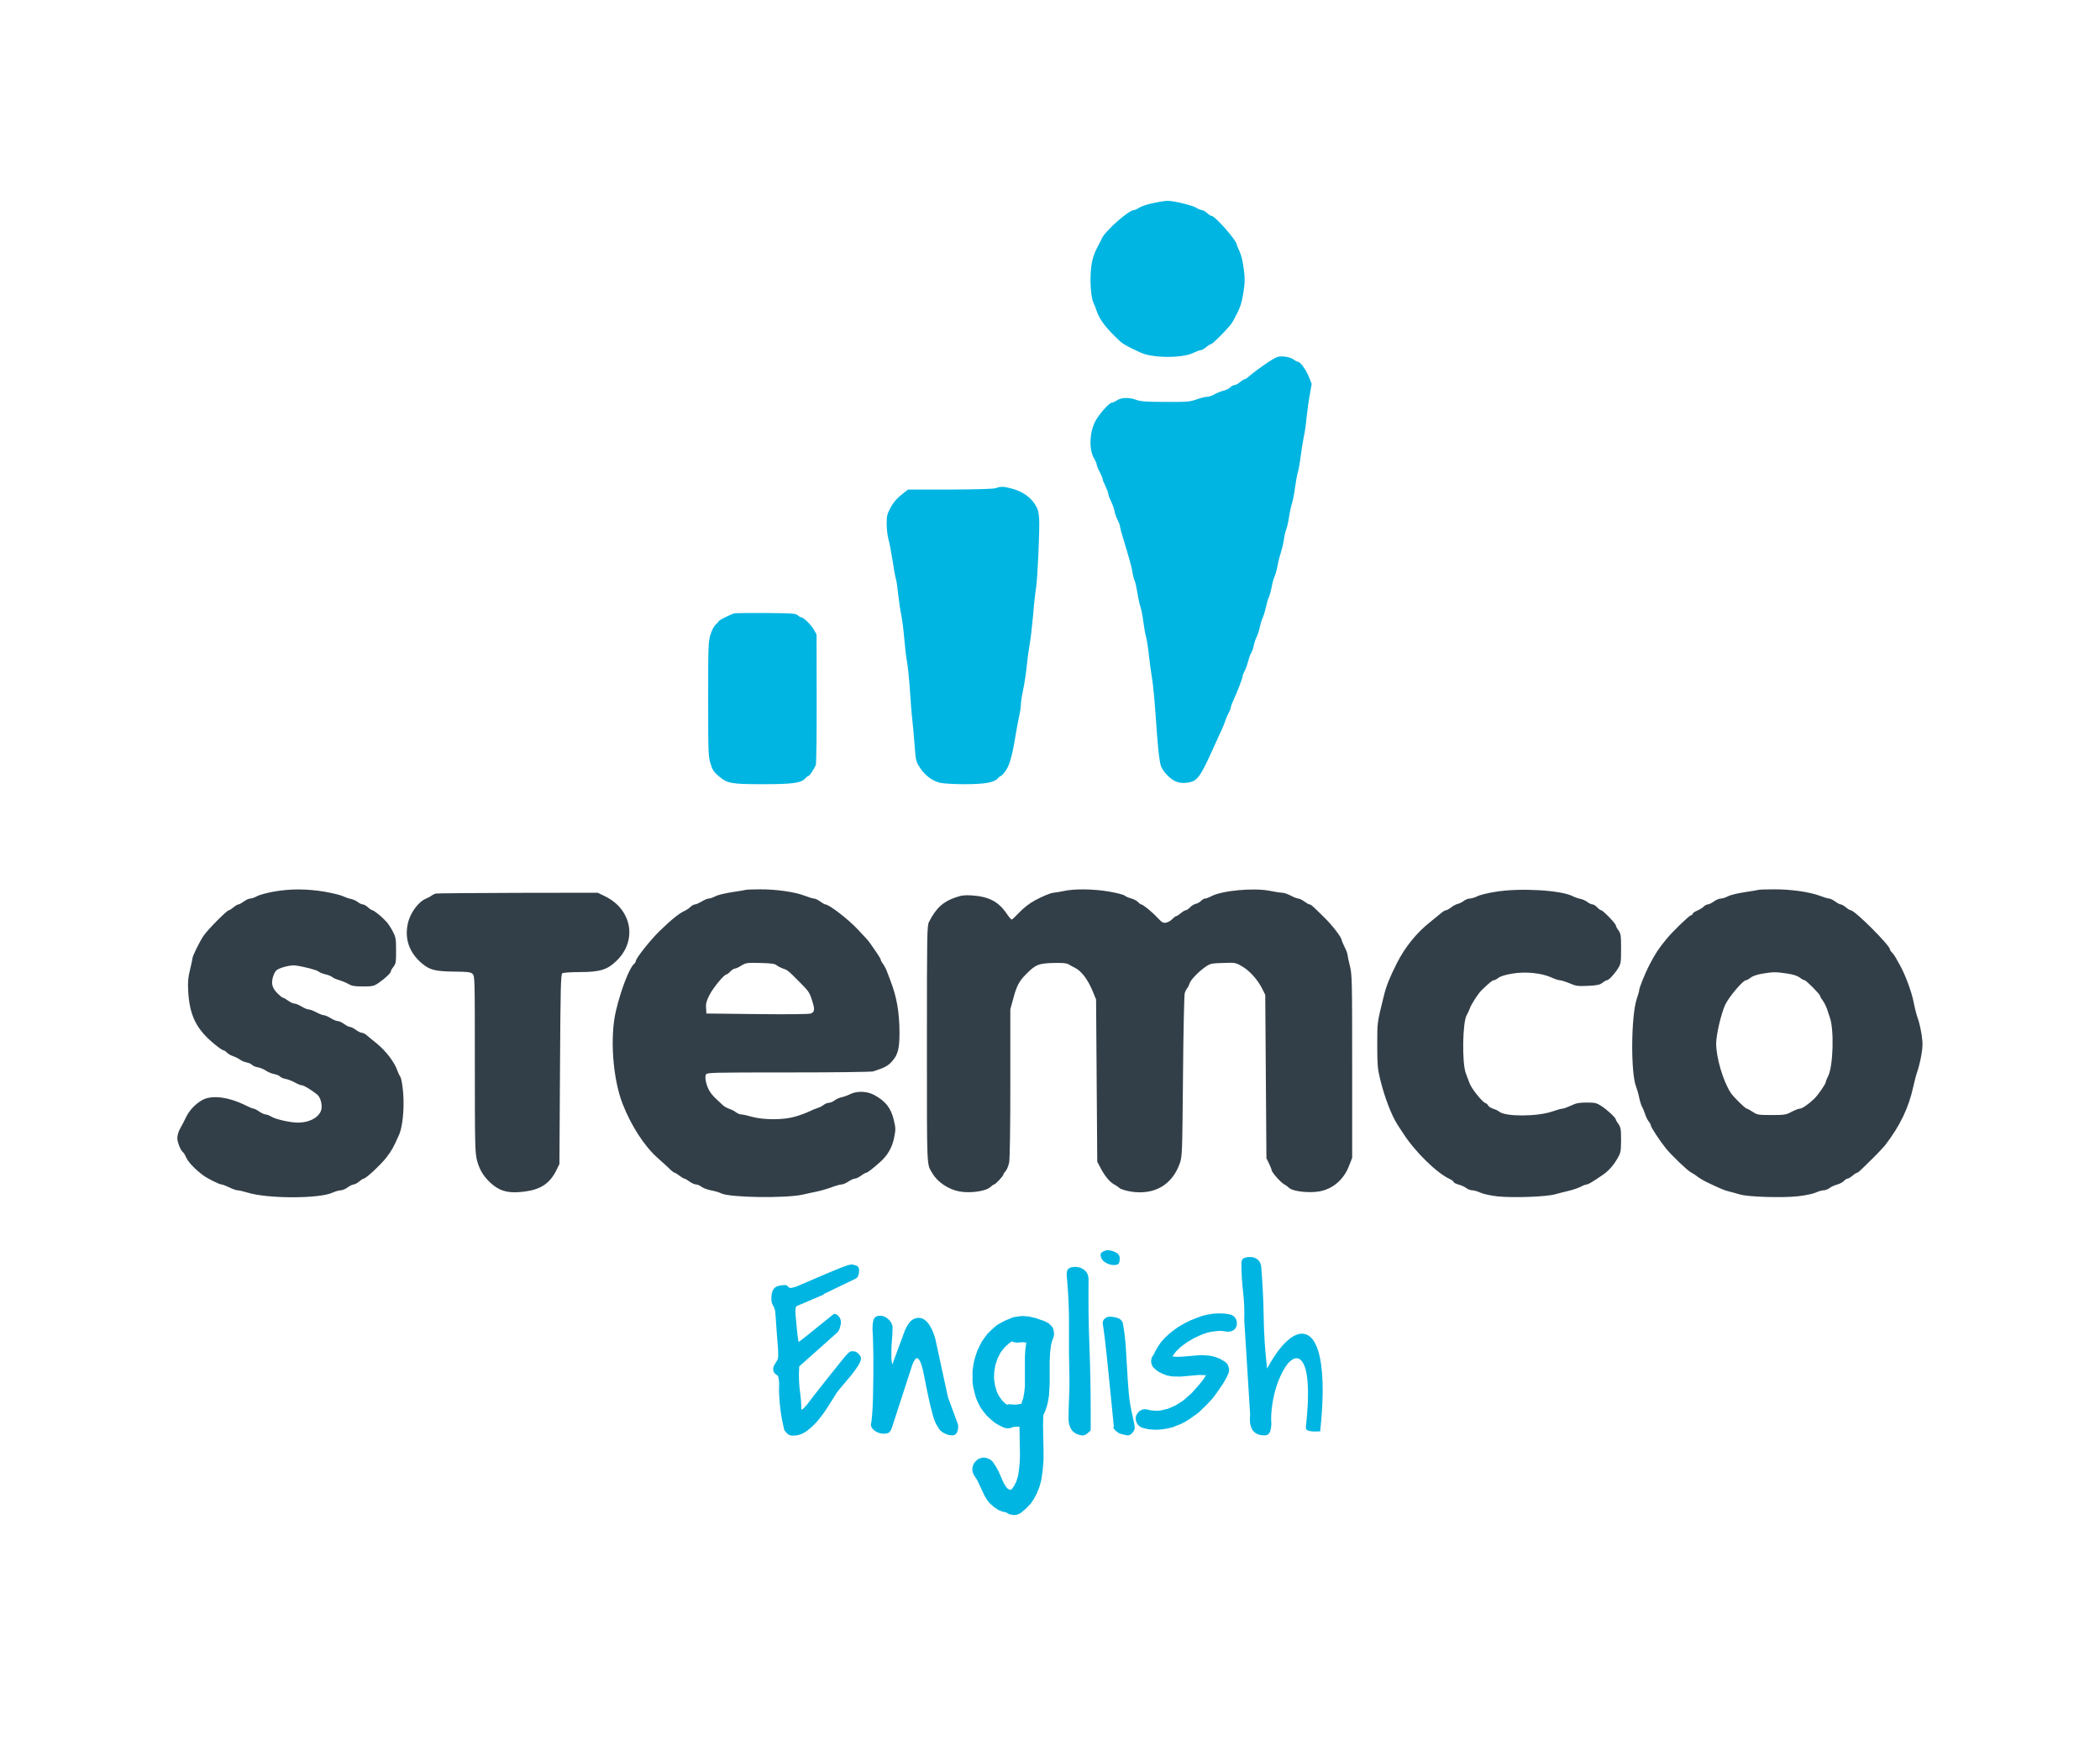
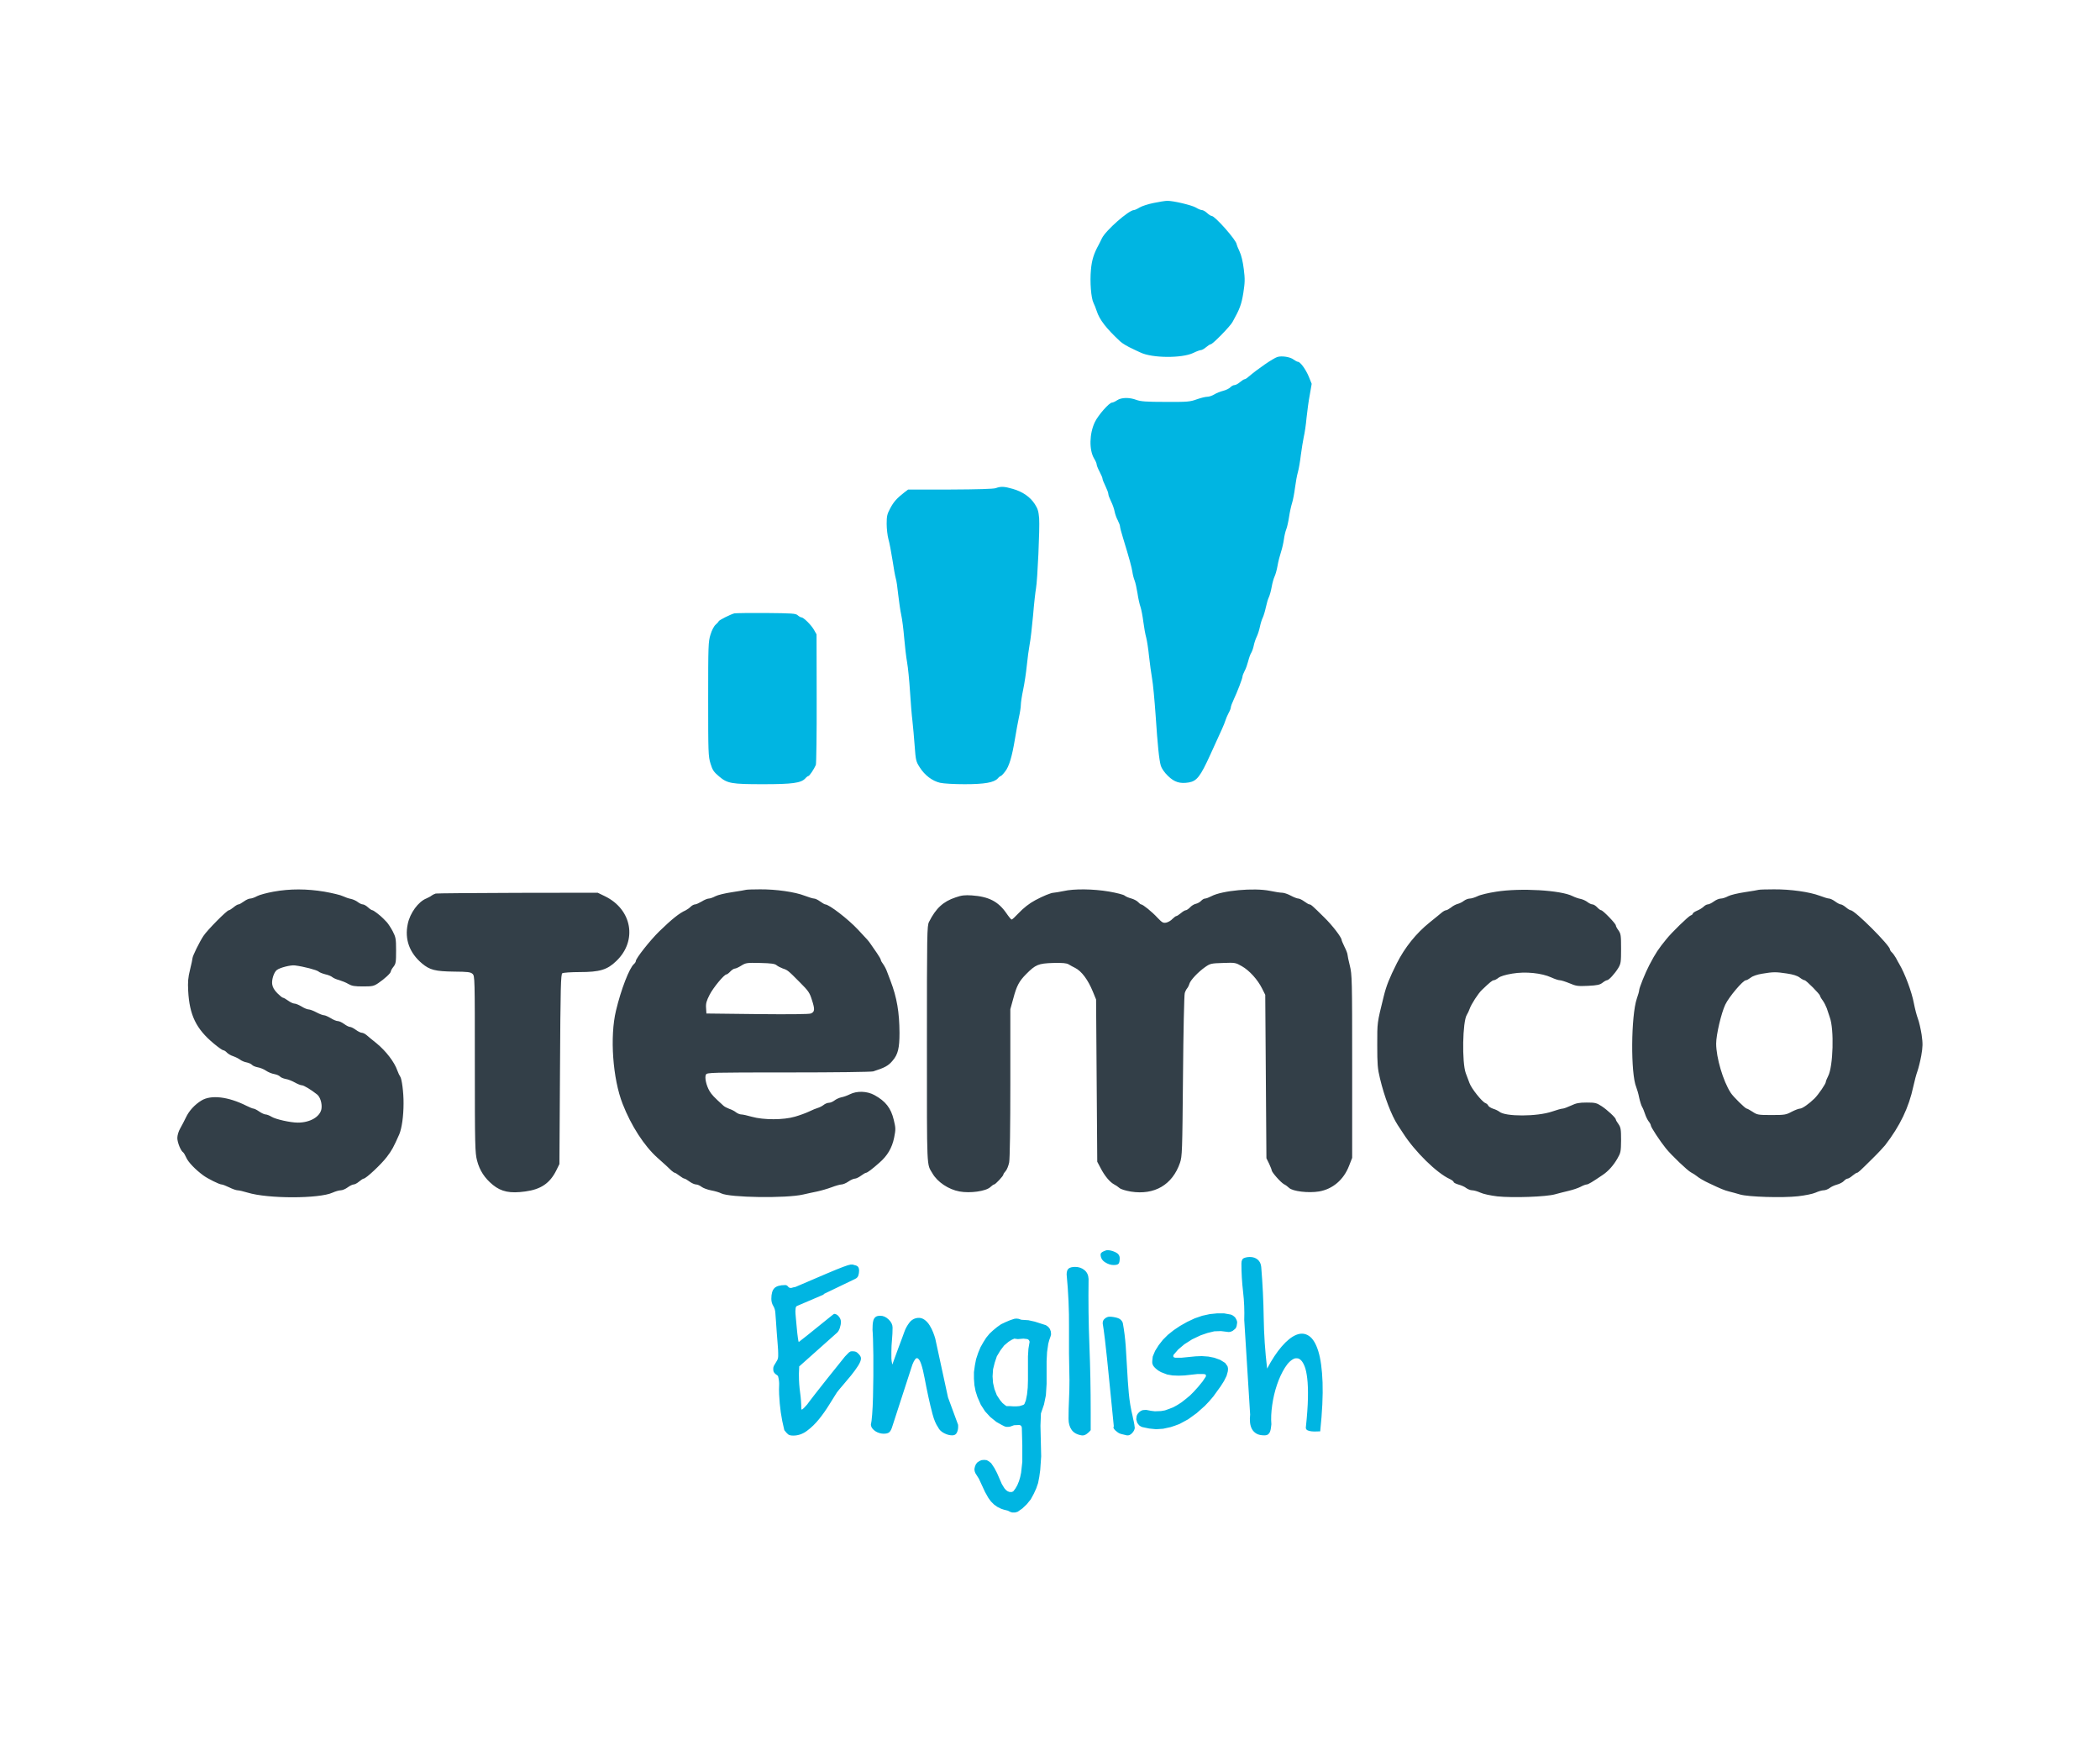
<svg xmlns="http://www.w3.org/2000/svg" viewBox="0 0 1440 1200" width="1440" height="1200">
  <g transform="scale(0.8)">
    <g transform="translate(0,1500) scale(0.1,-0.1)">
      <path fill="#00B5E2" d="M9890 13261 c-47 -9 -102 -27 -122 -39 -19 -12 -41 -22 -48 -22 -44 0 -243 -175 -275 -242 -8 -18 -22 -44 -29 -58 -40 -73 -58 -129 -65 -211 -10 -104 1 -244 22 -285 8 -16 20 -46 27 -68 24 -76 82 -150 202 -262 17 -16 63 -44 108 -64 14 -7 43 -21 66 -31 99 -48 353 -50 451 -4 28 14 58 25 67 25 8 0 28 11 44 25 17 14 34 25 40 25 16 0 165 152 186 190 62 111 77 150 93 249 14 91 15 119 4 205 -8 64 -21 120 -37 153 -13 28 -24 55 -24 59 0 33 -186 244 -215 244 -7 0 -24 11 -39 25 -15 14 -35 25 -44 25 -9 0 -32 9 -51 21 -35 21 -195 59 -246 58 -16 0 -68 -8 -115 -18z M10949 11941 c-37 -12 -167 -101 -248 -170 -13 -12 -28 -21 -34 -21 -5 0 -22 -11 -39 -25 -16 -14 -37 -25 -47 -25 -10 0 -26 -9 -35 -19 -10 -10 -37 -24 -62 -30 -24 -6 -59 -20 -76 -31 -18 -11 -45 -20 -60 -20 -16 0 -56 -10 -90 -22 -58 -21 -79 -23 -268 -22 -166 0 -213 4 -249 17 -60 23 -129 22 -166 -3 -16 -11 -36 -20 -44 -20 -23 0 -117 -106 -146 -166 -48 -99 -51 -241 -6 -315 12 -19 21 -41 21 -49 0 -8 11 -36 25 -62 14 -26 25 -53 25 -60 0 -7 11 -35 25 -63 13 -27 25 -58 25 -68 0 -10 11 -39 24 -65 13 -26 26 -64 30 -86 4 -21 16 -55 27 -75 10 -20 19 -43 19 -51 0 -8 11 -53 26 -100 56 -183 73 -247 80 -289 3 -24 12 -58 19 -75 7 -17 18 -66 25 -110 6 -43 18 -96 26 -118 7 -21 18 -78 24 -126 6 -48 17 -109 25 -137 7 -27 18 -99 24 -160 7 -60 18 -146 26 -190 8 -44 21 -183 30 -310 18 -268 30 -385 45 -437 7 -23 31 -58 61 -87 54 -53 103 -69 179 -56 69 12 99 51 185 240 24 53 57 125 98 215 14 30 28 66 32 80 4 14 16 41 26 60 11 19 19 41 19 49 0 8 11 37 24 65 32 68 76 183 76 199 0 7 8 28 18 47 11 19 24 58 31 85 7 28 18 59 26 71 7 12 17 39 21 60 4 21 15 55 24 74 10 19 23 59 29 88 6 29 17 65 25 80 7 15 19 54 26 87 7 33 18 71 25 85 7 14 19 55 25 90 6 35 18 76 25 90 7 14 19 55 25 90 6 36 20 90 30 120 10 30 21 79 25 109 4 30 13 68 20 85 7 17 18 65 24 106 6 41 18 95 26 120 8 25 19 83 25 130 6 47 17 108 25 135 8 28 19 93 25 145 7 52 18 122 25 155 8 33 19 107 24 165 6 58 18 147 28 198 l16 93 -25 62 c-27 64 -73 127 -94 127 -6 0 -22 9 -36 19 -28 22 -101 34 -139 22z M8535 10817 c-19 -7 -157 -11 -391 -12 l-360 0 -33 -25 c-64 -50 -90 -79 -120 -135 -27 -50 -31 -68 -31 -134 0 -42 7 -101 15 -131 9 -30 24 -111 35 -180 10 -69 23 -139 28 -156 6 -17 15 -80 21 -140 7 -60 18 -138 26 -174 8 -36 19 -123 25 -195 6 -71 17 -166 25 -210 8 -44 19 -156 25 -250 6 -93 15 -208 21 -254 5 -46 14 -142 19 -213 9 -122 11 -133 43 -183 43 -68 107 -117 175 -133 30 -7 123 -12 210 -12 171 0 251 14 284 49 10 12 22 21 26 21 4 0 20 16 36 37 35 43 60 126 86 283 10 63 26 147 34 185 9 39 16 86 16 105 0 19 9 78 20 130 11 52 25 145 31 205 6 61 17 142 24 180 8 39 21 152 30 252 8 100 20 204 25 231 13 72 33 515 27 600 -5 59 -11 82 -37 122 -40 62 -105 107 -190 131 -73 21 -101 22 -145 6z M6295 9744 c-30 -7 -130 -57 -134 -67 -2 -5 -14 -19 -27 -30 -14 -12 -33 -48 -44 -85 -19 -60 -20 -94 -20 -552 0 -461 1 -491 20 -553 17 -56 28 -72 73 -110 72 -61 105 -67 379 -67 250 0 323 10 360 49 10 12 23 21 27 21 9 0 49 60 64 95 4 11 8 267 7 570 l-1 549 -24 42 c-26 43 -88 104 -107 104 -6 0 -20 8 -31 18 -17 15 -47 17 -271 19 -138 1 -260 -1 -271 -3z" />
    </g>
  </g>
  <g transform="scale(0.8)">
    <g transform="translate(0,1500) scale(0.1,-0.1)">
      <path fill="#333F48" d="M2344 7359 c-56 -10 -119 -27 -140 -38 -21 -12 -48 -21 -59 -21 -12 0 -36 -11 -55 -25 -19 -14 -39 -25 -46 -25 -7 0 -26 -11 -42 -25 -17 -14 -35 -25 -40 -25 -17 0 -185 -170 -218 -220 -34 -51 -94 -173 -94 -191 0 -6 -9 -50 -21 -98 -17 -68 -20 -106 -16 -181 11 -209 68 -327 220 -453 37 -31 74 -57 81 -57 7 0 21 -9 31 -20 9 -10 34 -25 54 -31 20 -7 46 -20 58 -29 13 -10 38 -21 57 -24 19 -4 39 -13 46 -21 7 -8 28 -17 49 -21 20 -3 52 -16 71 -29 19 -13 51 -26 71 -29 21 -4 42 -13 49 -21 7 -8 28 -17 49 -21 20 -3 55 -17 78 -30 23 -13 50 -24 60 -24 17 0 78 -37 130 -78 28 -21 46 -82 38 -126 -13 -67 -98 -116 -202 -116 -63 0 -189 28 -225 50 -18 11 -41 20 -51 20 -10 0 -35 11 -55 25 -20 14 -42 25 -49 25 -7 0 -34 11 -60 24 -157 79 -305 96 -387 45 -57 -35 -105 -87 -132 -144 -13 -27 -35 -70 -49 -94 -15 -26 -25 -60 -25 -83 0 -37 29 -110 50 -123 5 -3 18 -25 28 -48 17 -37 77 -100 144 -149 36 -27 138 -78 157 -78 9 0 39 -12 66 -25 28 -14 60 -25 71 -25 12 0 51 -9 87 -20 172 -53 612 -53 728 0 24 11 56 20 70 20 14 0 40 11 59 25 19 14 42 25 51 25 10 0 31 11 47 25 17 14 34 25 39 25 20 0 151 123 198 185 45 59 57 82 107 194 22 52 37 156 37 266 1 92 -15 213 -29 230 -5 6 -16 29 -24 51 -25 73 -98 168 -180 235 -34 27 -72 58 -84 69 -13 11 -31 20 -41 20 -9 0 -32 11 -51 25 -19 14 -41 25 -50 25 -9 0 -31 11 -50 25 -19 14 -43 25 -54 25 -12 0 -39 11 -61 25 -22 13 -48 25 -58 25 -10 0 -39 11 -65 25 -26 14 -56 25 -67 25 -11 0 -38 11 -60 25 -22 13 -49 25 -61 25 -11 0 -35 11 -54 25 -19 14 -39 25 -44 25 -6 0 -28 18 -49 39 -27 28 -40 50 -44 78 -5 39 15 101 39 120 26 21 120 45 156 40 74 -9 187 -39 202 -52 8 -8 35 -18 58 -24 24 -5 51 -16 60 -24 9 -8 36 -20 60 -26 23 -7 59 -21 78 -33 30 -17 53 -21 125 -21 80 0 92 2 131 28 56 38 108 86 108 101 0 6 10 24 23 40 20 26 22 39 22 139 0 102 -3 114 -29 165 -16 30 -39 65 -50 77 -12 12 -25 26 -31 32 -26 27 -84 71 -93 71 -6 0 -23 11 -38 25 -15 14 -35 25 -44 25 -10 0 -29 9 -43 20 -14 11 -40 23 -59 27 -18 3 -49 14 -68 23 -19 10 -91 27 -159 39 -150 25 -295 26 -437 0z M6395 7375 c-5 -2 -59 -11 -118 -20 -61 -9 -124 -24 -145 -35 -20 -11 -46 -20 -57 -20 -11 0 -38 -11 -60 -25 -22 -13 -48 -25 -57 -25 -10 0 -27 -9 -38 -20 -12 -12 -31 -25 -43 -31 -53 -23 -118 -75 -226 -180 -79 -77 -201 -232 -201 -254 0 -7 -7 -18 -15 -25 -40 -33 -112 -219 -155 -400 -54 -223 -28 -584 57 -800 73 -187 185 -360 298 -461 58 -51 100 -90 120 -110 12 -10 24 -19 29 -19 4 0 22 -11 40 -25 18 -14 37 -25 43 -25 5 0 24 -11 43 -25 19 -14 44 -25 56 -25 12 0 33 -9 47 -20 14 -11 52 -25 84 -31 32 -6 70 -17 84 -25 72 -37 559 -44 704 -10 33 8 87 19 120 26 33 7 88 23 123 36 34 13 73 24 85 24 12 0 39 11 59 25 20 14 45 25 56 25 10 0 33 11 52 25 19 14 38 25 43 25 11 0 52 31 113 85 70 60 110 128 128 216 14 71 14 82 -3 152 -24 102 -71 161 -166 213 -64 35 -150 37 -210 7 -22 -11 -55 -23 -73 -26 -19 -4 -45 -16 -59 -27 -14 -11 -36 -20 -48 -20 -12 0 -33 -8 -46 -19 -13 -10 -35 -21 -49 -25 -14 -4 -47 -17 -75 -31 -27 -13 -82 -33 -121 -44 -97 -29 -270 -29 -369 -1 -38 11 -79 20 -91 20 -12 0 -32 8 -45 18 -13 11 -39 24 -58 30 -19 7 -42 19 -50 27 -82 74 -101 95 -119 125 -28 47 -44 118 -31 142 9 17 44 18 707 18 403 0 710 4 727 9 97 31 130 48 166 92 46 53 59 108 59 238 -1 177 -22 302 -77 446 -8 22 -22 58 -30 79 -7 21 -23 50 -33 64 -11 14 -20 30 -20 36 0 6 -16 34 -35 61 -20 28 -43 61 -52 75 -18 27 -26 36 -109 124 -85 91 -247 215 -280 216 -5 0 -25 11 -44 25 -19 14 -42 25 -52 25 -10 0 -46 11 -80 24 -84 33 -248 56 -383 55 -60 0 -114 -2 -120 -4z m261 -646 c11 -9 34 -21 53 -28 42 -14 45 -16 147 -119 72 -72 84 -88 103 -150 27 -82 25 -103 -9 -117 -16 -6 -179 -8 -460 -5 l-435 5 -3 48 c-3 38 4 61 30 112 31 61 125 175 145 175 5 0 20 11 33 25 13 14 31 25 39 25 9 0 34 12 56 26 38 23 47 25 161 22 95 -2 126 -7 140 -19z M9115 7364 c-33 -7 -71 -13 -84 -14 -21 0 -92 -29 -157 -64 -51 -27 -102 -67 -147 -115 -26 -28 -51 -51 -56 -51 -4 0 -25 25 -46 56 -69 99 -150 141 -295 151 -60 4 -88 1 -139 -17 -106 -35 -169 -93 -228 -210 -17 -33 -18 -97 -18 -1050 0 -1099 -3 -1019 48 -1106 43 -74 138 -137 231 -154 92 -17 226 2 264 37 14 13 28 23 33 23 11 0 79 73 79 84 0 6 9 19 20 31 11 12 24 45 30 74 6 33 10 301 10 684 l0 629 26 94 c28 106 50 147 110 207 80 81 105 91 229 95 84 2 116 -1 135 -12 14 -9 39 -22 55 -30 56 -28 111 -102 153 -205 l27 -66 5 -695 5 -695 29 -55 c34 -66 79 -120 115 -139 14 -7 35 -21 46 -31 12 -11 52 -23 98 -31 203 -32 356 58 421 246 19 57 20 91 26 745 3 377 10 696 15 710 4 14 13 32 20 40 7 8 16 26 20 40 9 31 75 101 135 143 43 30 51 32 152 35 105 4 109 3 163 -28 65 -37 135 -115 173 -191 l27 -54 5 -700 5 -700 23 -47 c12 -26 22 -51 22 -56 0 -17 79 -106 106 -120 14 -7 33 -21 43 -31 30 -30 166 -46 257 -31 117 20 211 100 257 219 l27 69 0 783 c0 747 -1 788 -20 864 -11 44 -20 87 -20 95 0 8 -11 38 -25 65 -13 28 -25 54 -25 59 0 23 -81 128 -150 195 -100 99 -114 111 -126 111 -6 0 -25 11 -44 25 -19 14 -42 25 -51 25 -10 0 -39 11 -65 25 -26 14 -59 25 -74 25 -16 0 -62 7 -104 16 -138 28 -411 3 -503 -46 -21 -11 -45 -20 -54 -20 -9 0 -24 -9 -33 -19 -10 -11 -31 -23 -46 -26 -15 -3 -38 -17 -50 -31 -13 -13 -29 -24 -36 -24 -7 0 -26 -11 -42 -25 -17 -14 -34 -25 -39 -25 -5 0 -20 -11 -33 -24 -12 -14 -36 -28 -53 -32 -27 -5 -35 -1 -76 42 -47 51 -125 114 -140 114 -4 0 -16 9 -26 20 -10 11 -37 25 -59 31 -23 6 -48 17 -57 25 -8 7 -68 23 -133 34 -136 23 -300 25 -391 4z M12825 7359 c-66 -10 -138 -27 -161 -39 -23 -11 -52 -20 -66 -20 -14 0 -36 -9 -50 -19 -13 -11 -38 -23 -54 -27 -16 -4 -42 -18 -57 -31 -16 -12 -35 -23 -42 -23 -7 0 -24 -9 -37 -20 -12 -11 -59 -48 -103 -84 -117 -94 -213 -214 -282 -350 -64 -128 -90 -192 -113 -286 -57 -231 -55 -218 -55 -415 0 -164 3 -203 23 -285 38 -160 99 -318 152 -400 9 -14 30 -45 46 -70 100 -157 289 -343 402 -394 17 -8 32 -20 32 -25 0 -6 19 -15 42 -22 23 -6 53 -19 66 -30 14 -10 36 -19 51 -19 14 0 46 -9 70 -20 25 -12 88 -25 145 -32 132 -14 421 -4 496 18 30 8 83 22 118 30 34 8 79 23 100 34 20 11 44 20 52 20 14 0 51 23 138 82 49 33 92 82 126 141 28 49 30 59 31 157 0 93 -3 109 -22 137 -13 17 -23 35 -23 40 0 14 -73 82 -122 114 -43 28 -55 31 -128 31 -65 0 -90 -5 -134 -26 -30 -14 -63 -26 -72 -26 -10 0 -50 -11 -90 -25 -128 -44 -403 -45 -453 -1 -9 7 -32 19 -53 25 -20 7 -39 19 -42 27 -3 8 -14 18 -25 22 -28 11 -118 123 -135 170 -9 23 -23 61 -32 85 -34 91 -28 444 9 501 8 12 18 35 24 51 13 39 74 133 105 162 68 65 90 83 102 83 7 0 25 9 40 21 17 13 58 26 119 36 113 19 251 5 334 -33 28 -13 61 -24 73 -24 11 0 49 -12 83 -26 56 -24 71 -26 158 -22 80 4 102 9 124 26 15 12 33 22 39 22 16 0 67 56 97 105 22 37 24 51 24 165 0 114 -2 128 -22 157 -13 17 -23 36 -23 43 0 15 -111 130 -126 130 -6 0 -21 11 -34 25 -13 14 -31 25 -40 25 -10 0 -29 9 -43 20 -14 11 -40 23 -59 27 -18 3 -49 14 -69 24 -101 51 -446 71 -654 38z M15075 7375 c-5 -2 -59 -11 -118 -20 -61 -9 -124 -24 -145 -35 -20 -11 -48 -20 -62 -20 -15 0 -41 -11 -60 -25 -19 -14 -42 -25 -52 -25 -9 0 -25 -9 -35 -19 -10 -10 -35 -26 -55 -34 -21 -9 -38 -20 -38 -26 0 -5 -8 -12 -19 -16 -17 -5 -163 -146 -208 -203 -68 -83 -92 -119 -146 -222 -35 -67 -87 -196 -87 -216 0 -8 -9 -40 -20 -71 -50 -147 -54 -643 -5 -759 7 -18 19 -58 25 -90 7 -32 18 -67 25 -79 7 -11 18 -38 25 -60 7 -22 21 -51 31 -64 11 -13 19 -29 19 -35 0 -15 79 -135 130 -198 47 -58 185 -190 215 -205 17 -9 38 -22 47 -30 17 -15 64 -43 108 -63 99 -47 130 -60 170 -70 25 -6 68 -18 95 -26 71 -21 363 -30 497 -15 61 7 126 20 150 31 24 11 55 20 69 20 15 0 37 9 51 19 13 11 42 24 64 30 23 6 49 20 59 31 10 11 24 20 31 20 7 0 26 11 42 25 17 14 34 25 38 25 10 0 24 13 134 122 47 46 95 98 108 114 128 166 203 322 242 504 10 47 26 106 35 130 9 25 24 85 33 134 13 76 14 102 3 180 -8 50 -22 112 -32 137 -10 26 -25 84 -34 130 -18 99 -78 258 -126 339 -5 8 -18 31 -28 51 -11 19 -27 41 -35 48 -9 8 -16 19 -16 25 -1 35 -300 334 -337 336 -6 0 -25 11 -41 25 -17 14 -36 25 -44 25 -8 0 -29 11 -48 25 -19 14 -42 25 -52 25 -10 0 -46 11 -80 24 -88 33 -251 56 -393 55 -66 0 -124 -2 -130 -4z m240 -717 c54 -8 90 -19 111 -35 17 -13 36 -23 42 -23 13 0 132 -120 132 -133 0 -4 10 -23 23 -40 13 -18 28 -48 35 -67 6 -19 18 -54 26 -78 38 -102 29 -419 -14 -503 -11 -21 -20 -44 -20 -50 0 -16 -63 -108 -97 -142 -48 -47 -105 -87 -125 -87 -10 0 -42 -12 -71 -27 -48 -26 -60 -28 -173 -28 -115 0 -123 2 -162 28 -23 15 -45 27 -50 27 -12 0 -116 102 -137 135 -66 101 -125 303 -125 422 0 77 44 262 78 334 32 67 152 209 177 209 7 0 25 10 41 22 17 14 55 27 98 34 95 16 118 16 211 2z M3735 7343 c-11 -3 -27 -11 -35 -17 -8 -7 -29 -18 -45 -25 -69 -27 -141 -125 -160 -219 -28 -131 15 -248 122 -338 67 -56 113 -68 276 -70 117 -1 140 -4 157 -19 20 -18 20 -32 20 -774 0 -700 2 -761 19 -826 22 -85 65 -151 136 -209 73 -59 147 -74 278 -56 133 18 210 70 265 180 l27 55 5 813 c4 708 7 814 20 822 8 5 75 10 147 10 173 0 238 19 316 95 182 174 135 442 -98 555 l-62 30 -684 -1 c-376 -1 -693 -4 -704 -6z" />
    </g>
  </g>
  <g transform="translate(525.2,984)">
-     <path fill="#00B5E2" d="M12.62 -3.56Q11.00 -10.03 10.19 -15.77Q9.38 -21.51 9.06 -27.98Q8.90 -31.70 9.06 -34.37Q9.22 -37.04 8.41 -40.27Q8.25 -40.92 7.68 -41.24Q7.12 -41.57 6.55 -42.05Q5.98 -42.54 5.50 -43.26Q5.01 -43.99 5.01 -45.61Q5.01 -46.90 5.58 -47.87Q6.15 -48.84 6.71 -49.73Q7.28 -50.62 7.84 -51.67Q8.41 -52.73 8.41 -54.18V-56.61Q8.41 -58.22 8.09 -62.11Q7.76 -65.99 7.44 -70.36Q7.12 -74.72 6.87 -78.60Q6.63 -82.49 6.47 -83.94Q6.31 -86.69 5.01 -88.79Q3.72 -90.90 3.72 -93.64Q3.72 -98.82 5.82 -100.92Q7.93 -103.03 13.26 -103.03Q14.39 -103.03 15.12 -102.06Q15.85 -101.08 16.82 -101.08H17.47Q17.95 -101.25 18.92 -101.49Q19.89 -101.73 20.22 -101.73Q33.80 -107.55 41.40 -110.79Q49.01 -114.02 52.89 -115.48Q56.77 -116.93 58.14 -117.10Q59.52 -117.26 60.49 -116.77Q62.43 -116.45 63.16 -115.56Q63.89 -114.67 63.89 -112.89Q63.89 -111.27 63.40 -109.66Q62.92 -108.04 61.14 -107.23L39.95 -97.04L39.30 -96.39L21.51 -88.79Q20.54 -88.47 20.38 -87.18Q20.22 -85.88 20.22 -85.07Q20.22 -83.78 20.54 -80.38Q20.86 -76.99 21.19 -73.35Q21.51 -69.71 21.92 -66.88Q22.32 -64.05 22.48 -64.05H22.64Q22.64 -64.05 22.80 -64.21Q24.58 -65.50 28.47 -68.66Q32.35 -71.81 36.39 -75.05Q40.43 -78.28 43.51 -80.79Q46.58 -83.29 46.74 -83.29Q48.52 -83.29 49.98 -81.51Q51.43 -79.74 51.43 -77.79Q51.43 -75.85 50.62 -73.43Q49.81 -71.00 48.04 -69.71L22.80 -47.23Q22.80 -47.23 22.80 -46.42Q22.80 -45.61 22.72 -44.64Q22.64 -43.67 22.64 -42.62Q22.64 -41.57 22.64 -40.92Q22.64 -35.10 23.45 -29.36Q24.26 -23.61 24.26 -17.79H24.91Q25.07 -17.79 26.36 -19.08Q27.66 -20.38 28.30 -21.19Q28.63 -21.67 29.84 -23.29Q31.05 -24.91 33.96 -28.63Q36.88 -32.35 41.73 -38.49Q46.58 -44.64 54.18 -54.02Q54.83 -54.67 56.04 -55.96Q57.25 -57.25 57.58 -57.25Q58.06 -57.74 59.60 -57.66Q61.14 -57.58 61.78 -57.25Q62.59 -56.93 63.89 -55.48Q65.18 -54.02 65.18 -52.73Q65.18 -50.79 63.16 -47.63Q61.14 -44.48 58.39 -41.08Q55.64 -37.68 52.89 -34.53Q50.14 -31.38 48.68 -29.44Q46.42 -25.88 43.26 -20.78Q40.11 -15.69 36.39 -11.08Q32.67 -6.47 28.22 -3.15Q23.78 0.16 18.76 0.16Q16.34 0.16 15.28 -0.65Q14.23 -1.46 12.62 -3.56ZM118.07 -5.50Q115.80 -8.73 114.27 -14.48Q112.73 -20.22 111.36 -26.61Q109.98 -32.99 108.85 -39.06Q107.72 -45.12 106.50 -48.76Q105.29 -52.40 103.83 -52.89Q102.38 -53.37 100.44 -48.52L86.37 -5.18Q85.56 -2.91 84.43 -2.02Q83.29 -1.13 80.71 -1.13Q79.41 -1.13 77.96 -1.54Q76.50 -1.94 75.21 -2.75Q73.91 -3.56 73.02 -4.69Q72.13 -5.82 71.97 -7.28Q72.46 -9.22 72.86 -14.39Q73.27 -19.57 73.43 -26.36Q73.59 -33.16 73.67 -40.68Q73.75 -48.20 73.67 -54.75Q73.59 -61.30 73.43 -66.07Q73.27 -70.84 73.10 -72.30Q73.10 -73.91 73.19 -75.61Q73.27 -77.31 73.67 -78.77Q74.07 -80.22 75.13 -81.11Q76.18 -82.00 78.44 -82.00Q81.51 -82.00 84.18 -79.41Q86.85 -76.82 86.85 -73.91Q86.85 -69.71 86.45 -65.58Q86.04 -61.46 86.04 -57.25Q86.04 -54.67 86.04 -52.89Q86.04 -51.11 86.69 -48.52Q87.18 -49.81 88.31 -53.05Q89.44 -56.28 90.81 -59.84Q92.19 -63.40 93.32 -66.55Q94.45 -69.71 94.94 -71.00Q96.07 -74.24 98.34 -77.23Q100.60 -80.22 104.32 -80.54Q106.75 -80.71 108.77 -79.25Q110.79 -77.79 112.24 -75.45Q113.70 -73.10 114.67 -70.60Q115.64 -68.09 116.13 -66.31L124.86 -26.04L131.65 -7.60Q131.81 -7.44 131.81 -6.71Q131.81 -5.98 131.81 -5.66Q131.81 -3.72 130.93 -1.86Q130.04 0.00 127.77 0.00Q125.02 0.00 122.11 -1.54Q119.20 -3.07 118.07 -5.50ZM170.79 -81.19 169.34 -80.87 163.84 -78.60 161.41 -77.31 158.82 -75.85 156.40 -73.91 153.97 -71.65 151.87 -69.55 149.93 -66.96 147.99 -64.21 146.37 -60.97 144.92 -57.90 143.78 -54.50 142.81 -51.27 142.17 -47.71 141.68 -44.15V-40.60V-36.55L142.17 -32.83L143.14 -28.95L144.11 -25.55L145.56 -22.16L147.18 -19.08L149.28 -16.17L151.55 -13.42L154.30 -10.84L157.05 -8.57L160.12 -6.79L163.51 -5.18L165.13 -4.85H166.59L168.21 -5.18L169.82 -5.82L173.87 -5.98L174.19 13.42L174.03 18.76L173.54 23.45L172.90 27.66L171.76 31.54L170.15 34.77L168.21 37.36L167.07 37.20L166.26 36.88L165.46 36.23L164.65 35.26L163.03 32.67L159.63 24.91L157.69 21.35L155.43 17.95L154.30 16.98L153.33 16.34L151.38 15.53L149.44 15.20L147.50 15.53L145.72 16.17L144.11 17.47L142.81 18.92L142.00 20.70L141.52 22.64L141.68 24.75L142.33 26.69L144.92 30.73L149.93 41.40L151.55 44.15L153.33 46.42L156.24 49.01L159.31 51.11L162.06 52.24L164.97 52.89L166.10 53.70L167.40 54.18L169.82 54.67L172.41 54.34L174.51 53.37L178.39 50.14L181.63 46.74L183.89 43.35L185.83 39.63L187.45 35.58L188.75 31.05L189.72 24.58L190.36 17.14V9.87L190.04 -6.63L190.20 -13.75L191.50 -16.66L192.63 -19.89L193.44 -23.29L194.08 -27.01L194.57 -35.26V-50.79L194.89 -56.93L195.54 -62.11L196.19 -64.53L197.32 -67.61L197.64 -69.71L197.16 -72.46L196.67 -73.75L195.86 -74.88L193.92 -76.82L190.69 -78.44L185.03 -80.38L180.17 -81.51L175.48 -81.84ZM171.60 -21.03 166.43 -21.35 165.13 -21.03 163.19 -22.64 161.74 -24.26 160.44 -26.04 159.15 -28.14 158.18 -30.41 157.05 -34.45 156.40 -38.98 156.56 -43.67 157.37 -48.36 158.99 -53.05 161.09 -57.09 163.84 -60.49 166.91 -63.24 168.53 -64.37 170.15 -63.89 171.93 -63.56 176.13 -63.89 178.56 -63.56 177.91 -59.03 177.59 -54.02V-33.32L177.10 -29.11L176.45 -25.55L175.16 -21.67ZM207.51 -11.32Q207.51 -18.11 207.83 -24.58Q208.15 -31.05 208.15 -37.85Q207.67 -56.28 207.83 -73.99Q207.99 -91.70 206.21 -110.30Q206.21 -113.38 207.67 -114.43Q209.12 -115.48 212.04 -115.48Q215.76 -115.48 218.42 -113.30Q221.09 -111.11 221.25 -107.23Q220.93 -84.26 221.82 -61.70Q222.71 -39.14 222.71 -16.01V-3.56Q221.74 -2.26 219.96 -0.97Q218.18 0.32 216.40 0.00Q211.71 -0.81 209.61 -3.80Q207.51 -6.79 207.51 -11.32ZM238.56 -6.15Q236.94 -22.32 235.81 -33.80Q234.68 -45.29 233.87 -53.05Q233.06 -60.81 232.50 -65.42Q231.93 -70.03 231.61 -72.38Q231.28 -74.72 231.12 -75.53Q230.96 -76.34 230.96 -76.50V-77.15Q230.96 -78.93 232.50 -80.14Q234.03 -81.35 235.65 -81.35Q238.07 -81.35 240.91 -80.54Q243.74 -79.74 244.71 -77.15Q246.16 -69.22 246.73 -61.14Q247.29 -53.05 247.70 -45.04Q248.10 -37.04 248.83 -28.95Q249.56 -20.86 251.50 -12.94Q251.50 -12.62 251.74 -11.64Q251.98 -10.67 252.23 -9.54Q252.47 -8.41 252.63 -7.44Q252.79 -6.47 252.79 -6.15V-5.82Q252.79 -5.66 252.95 -5.50Q252.95 -3.56 251.18 -1.62Q249.40 0.32 247.46 0.00Q246.97 -0.16 245.11 -0.57Q243.25 -0.97 242.60 -1.29Q242.12 -1.46 241.31 -2.02Q240.50 -2.59 239.77 -3.23Q239.05 -3.88 238.56 -4.69Q238.07 -5.50 238.56 -6.15ZM229.50 -124.05Q229.50 -125.18 231.36 -126.07Q233.22 -126.96 234.19 -126.96Q236.62 -126.96 239.61 -125.59Q242.60 -124.21 242.60 -121.46Q242.60 -118.71 241.88 -117.74Q241.15 -116.77 238.40 -116.77Q235.49 -116.77 232.50 -118.71Q229.50 -120.65 229.50 -124.05ZM322.99 -76.99 322.66 -78.93 321.85 -80.54 320.40 -82.00 318.62 -82.81 314.90 -83.46 311.02 -83.62 306.97 -83.46 302.93 -82.81 299.05 -81.84 295.01 -80.38 290.96 -78.77 286.76 -76.66 282.88 -74.40 279.48 -71.97 276.41 -69.55 273.50 -66.80 270.91 -63.89 268.80 -60.81 267.19 -58.06 265.89 -55.31 264.92 -54.02 264.44 -52.89 264.11 -50.79 264.44 -48.84 265.25 -47.07 266.86 -45.45 269.13 -43.67 272.04 -42.21 274.95 -41.08 278.35 -40.43 284.17 -40.27 296.79 -41.40 301.80 -41.24 299.70 -38.01 297.11 -34.77 291.93 -28.95 289.18 -26.52 286.43 -24.10 283.52 -22.16 280.61 -20.38 275.76 -18.28 271.07 -17.14 268.48 -16.82 266.06 -16.98 263.95 -17.14 261.20 -17.79 259.91 -17.95 257.97 -17.63 256.19 -16.66 255.22 -15.69 254.41 -14.56 253.76 -13.26 253.60 -11.81V-10.51L254.09 -9.06L254.73 -7.76L255.54 -6.79L257.00 -5.66L258.78 -5.01L262.34 -4.21L266.06 -3.88H268.97L272.20 -4.21L275.27 -4.69L278.67 -5.50L281.58 -6.63L284.82 -7.93L287.89 -9.54L290.96 -11.48L296.95 -15.85L302.45 -21.19L306.49 -25.55L310.05 -30.41L313.44 -35.42L316.19 -40.27L317.33 -43.02L317.65 -44.96L317.16 -47.23L316.36 -49.01L314.58 -50.62L311.18 -52.56L307.78 -53.86L304.06 -54.67L301.31 -54.83L298.08 -54.99L284.01 -53.86H280.93L278.67 -54.18L281.26 -57.58L284.65 -60.81L288.86 -63.89L293.55 -66.64L296.95 -68.25L300.02 -69.55L303.09 -70.52L306.17 -71.16L310.86 -71.65L313.44 -71.49L316.84 -71.00L318.94 -71.33L320.72 -72.13L322.02 -73.43L322.82 -75.21ZM328.00 -79.09Q328.32 -88.79 327.19 -98.50Q326.06 -108.20 326.06 -117.74Q326.06 -120.82 327.84 -121.54Q329.62 -122.27 331.88 -122.27Q335.12 -122.27 337.22 -120.49Q339.32 -118.71 339.64 -115.48Q341.10 -97.85 341.34 -80.63Q341.59 -63.40 343.69 -45.77Q348.54 -54.99 353.72 -60.97Q358.89 -66.96 363.66 -68.90Q368.43 -70.84 372.40 -68.17Q376.36 -65.50 378.79 -57.66Q381.21 -49.81 381.70 -36.31Q382.18 -22.80 380.08 -2.75Q378.95 -2.75 377.33 -2.67Q375.71 -2.59 374.18 -2.75Q372.64 -2.91 371.51 -3.40Q370.37 -3.88 370.21 -5.18Q371.51 -17.31 371.67 -25.55Q371.83 -33.80 371.18 -39.14Q370.54 -44.48 369.40 -47.31Q368.27 -50.14 366.98 -51.43Q365.68 -52.73 364.47 -52.81Q363.26 -52.89 362.61 -52.73Q359.05 -51.43 355.90 -46.42Q352.75 -41.40 350.48 -34.77Q348.22 -28.14 347.17 -20.78Q346.11 -13.42 346.60 -7.60Q346.44 -6.31 346.28 -5.01Q346.11 -3.72 345.71 -2.59Q345.31 -1.46 344.42 -0.73Q343.53 0.00 341.75 0.00Q338.35 0.00 336.33 -1.21Q334.31 -2.43 333.26 -4.37Q332.21 -6.31 331.96 -8.90Q331.72 -11.48 332.04 -14.23Z" />
+     <path fill="#00B5E2" d="M12.62 -3.56Q11.00 -10.03 10.19 -15.77Q9.38 -21.51 9.06 -27.98Q8.90 -31.70 9.06 -34.37Q9.22 -37.04 8.41 -40.27Q8.25 -40.92 7.68 -41.24Q7.12 -41.57 6.55 -42.05Q5.98 -42.54 5.50 -43.26Q5.01 -43.99 5.01 -45.61Q5.01 -46.90 5.58 -47.87Q6.15 -48.84 6.71 -49.73Q7.28 -50.62 7.84 -51.67Q8.41 -52.73 8.41 -54.18V-56.61Q8.41 -58.22 8.09 -62.11Q7.76 -65.99 7.44 -70.36Q7.12 -74.72 6.87 -78.60Q6.63 -82.49 6.47 -83.94Q6.31 -86.69 5.01 -88.79Q3.72 -90.90 3.72 -93.64Q3.72 -98.82 5.82 -100.92Q7.93 -103.03 13.26 -103.03Q14.39 -103.03 15.12 -102.06Q15.85 -101.08 16.82 -101.08H17.47Q17.95 -101.25 18.92 -101.49Q19.89 -101.73 20.22 -101.73Q33.80 -107.55 41.40 -110.79Q49.01 -114.02 52.89 -115.48Q56.77 -116.93 58.14 -117.10Q59.52 -117.26 60.49 -116.77Q62.43 -116.45 63.16 -115.56Q63.89 -114.67 63.89 -112.89Q63.89 -111.27 63.40 -109.66Q62.92 -108.04 61.14 -107.23L39.95 -97.04L39.30 -96.39L21.51 -88.79Q20.54 -88.47 20.38 -87.18Q20.22 -85.88 20.22 -85.07Q20.22 -83.78 20.54 -80.38Q20.86 -76.99 21.19 -73.35Q21.51 -69.71 21.92 -66.88Q22.32 -64.05 22.48 -64.05H22.64Q22.64 -64.05 22.80 -64.21Q24.58 -65.50 28.47 -68.66Q32.35 -71.81 36.39 -75.05Q40.43 -78.28 43.51 -80.79Q46.58 -83.29 46.74 -83.29Q48.52 -83.29 49.98 -81.51Q51.43 -79.74 51.43 -77.79Q51.43 -75.85 50.62 -73.43Q49.81 -71.00 48.04 -69.71L22.80 -47.23Q22.80 -47.23 22.80 -46.42Q22.80 -45.61 22.72 -44.64Q22.64 -43.67 22.64 -42.62Q22.64 -41.57 22.64 -40.92Q22.64 -35.10 23.45 -29.36Q24.26 -23.61 24.26 -17.79H24.91Q25.07 -17.79 26.36 -19.08Q27.66 -20.38 28.30 -21.19Q28.63 -21.67 29.84 -23.29Q31.05 -24.91 33.96 -28.63Q36.88 -32.35 41.73 -38.49Q46.58 -44.64 54.18 -54.02Q54.83 -54.67 56.04 -55.96Q57.25 -57.25 57.58 -57.25Q58.06 -57.74 59.60 -57.66Q61.14 -57.58 61.78 -57.25Q62.59 -56.93 63.89 -55.48Q65.18 -54.02 65.18 -52.73Q65.18 -50.79 63.16 -47.63Q61.14 -44.48 58.39 -41.08Q55.64 -37.68 52.89 -34.53Q50.14 -31.38 48.68 -29.44Q46.42 -25.88 43.26 -20.78Q40.11 -15.69 36.39 -11.08Q32.67 -6.47 28.22 -3.15Q23.78 0.16 18.76 0.16Q16.34 0.16 15.28 -0.65Q14.23 -1.46 12.62 -3.56ZM118.07 -5.50Q115.80 -8.73 114.27 -14.48Q112.73 -20.22 111.36 -26.61Q109.98 -32.99 108.85 -39.06Q107.72 -45.12 106.50 -48.76Q105.29 -52.40 103.83 -52.89Q102.38 -53.37 100.44 -48.52L86.37 -5.18Q85.56 -2.91 84.43 -2.02Q83.29 -1.13 80.71 -1.13Q79.41 -1.13 77.96 -1.54Q76.50 -1.94 75.21 -2.75Q73.91 -3.56 73.02 -4.69Q72.13 -5.82 71.97 -7.28Q72.46 -9.22 72.86 -14.39Q73.27 -19.57 73.43 -26.36Q73.59 -33.16 73.67 -40.68Q73.75 -48.20 73.67 -54.75Q73.59 -61.30 73.43 -66.07Q73.27 -70.84 73.10 -72.30Q73.10 -73.91 73.19 -75.61Q73.27 -77.31 73.67 -78.77Q74.07 -80.22 75.13 -81.11Q76.18 -82.00 78.44 -82.00Q81.51 -82.00 84.18 -79.41Q86.85 -76.82 86.85 -73.91Q86.85 -69.71 86.45 -65.58Q86.04 -61.46 86.04 -57.25Q86.04 -54.67 86.04 -52.89Q86.04 -51.11 86.69 -48.52Q87.18 -49.81 88.31 -53.05Q89.44 -56.28 90.81 -59.84Q92.19 -63.40 93.32 -66.55Q94.45 -69.71 94.94 -71.00Q96.07 -74.24 98.34 -77.23Q100.60 -80.22 104.32 -80.54Q106.75 -80.71 108.77 -79.25Q110.79 -77.79 112.24 -75.45Q113.70 -73.10 114.67 -70.60Q115.64 -68.09 116.13 -66.31L124.86 -26.04L131.65 -7.60Q131.81 -7.44 131.81 -6.71Q131.81 -5.98 131.81 -5.66Q131.81 -3.72 130.93 -1.86Q130.04 0.00 127.77 0.00Q125.02 0.00 122.11 -1.54Q119.20 -3.07 118.07 -5.50ZM142.97 23.13 143.14 24.58 143.62 25.88 146.05 29.76 150.25 38.82 152.52 42.86 154.30 45.29 156.40 47.39 158.66 49.01 161.25 50.30 163.19 50.95 165.78 51.59 167.40 52.40 168.85 52.89H170.79L172.57 52.40L175.81 50.14L178.88 47.23L181.63 43.83L183.73 39.95L185.35 36.39L186.64 32.67L187.45 28.47L188.10 23.78L188.75 14.39L188.26 -6.63L188.58 -15.04L190.69 -21.19L191.98 -27.50L192.47 -35.26V-50.79L192.79 -57.09L193.60 -62.75L194.24 -65.18L195.21 -67.93L195.54 -69.22L195.38 -71.16L194.73 -72.94L193.60 -74.40L191.98 -75.53L184.38 -77.96L180.01 -78.93L175.16 -79.25L173.22 -79.90L171.76 -80.06L170.31 -79.90L167.40 -78.93L164.32 -77.63L161.25 -76.18L158.50 -74.24L155.75 -71.97L153.33 -69.71L151.06 -66.96L149.12 -63.89L147.18 -60.49L145.56 -56.61L144.11 -52.24L143.30 -48.04L142.65 -43.35V-38.82L142.97 -34.45L143.78 -30.24L145.08 -26.20L147.34 -21.03L150.25 -16.50L153.81 -12.62L158.02 -9.22L161.74 -7.12L163.68 -6.15L164.81 -5.82H166.10L167.40 -5.98L170.15 -6.95L173.87 -7.12L174.67 -6.79L175.16 -6.31L175.48 -5.34L175.81 6.79V18.11L175.00 25.55L174.35 28.63L173.54 31.38L172.41 34.13L171.12 36.39L169.66 38.33L168.69 38.82H167.07L165.78 38.33L164.65 37.52L163.51 36.23L161.74 33.32L158.50 25.88L156.72 22.48L154.46 19.08L152.84 17.79L151.38 16.98L149.61 16.82L147.83 16.98L146.37 17.63L144.92 18.60L143.94 19.89L143.30 21.51ZM167.07 -20.06H164.97L164.00 -20.70L162.22 -22.16L160.60 -24.10L158.34 -27.50L156.72 -31.70L155.75 -35.91L155.43 -40.43L155.75 -45.29L156.88 -49.81L158.34 -54.18L160.77 -58.22L163.35 -61.62L166.43 -64.21L168.53 -65.50L170.31 -66.31L172.73 -65.99L176.62 -66.31L179.36 -65.99L180.34 -65.34L180.82 -64.21L180.01 -59.36L179.69 -54.18V-37.85L179.53 -32.67L179.04 -27.98L178.23 -23.94L177.26 -21.51L176.78 -21.03L175.97 -20.70L173.87 -20.06L171.76 -19.89H169.66ZM207.51 -11.32Q207.51 -18.11 207.83 -24.58Q208.15 -31.05 208.15 -37.85Q207.67 -56.28 207.83 -73.99Q207.99 -91.70 206.21 -110.30Q206.21 -113.38 207.67 -114.43Q209.12 -115.48 212.04 -115.48Q215.76 -115.48 218.42 -113.30Q221.09 -111.11 221.25 -107.23Q220.93 -84.26 221.82 -61.70Q222.71 -39.14 222.71 -16.01V-3.56Q221.74 -2.26 219.96 -0.97Q218.18 0.32 216.40 0.00Q211.71 -0.81 209.61 -3.80Q207.51 -6.79 207.51 -11.32ZM238.56 -6.15Q236.94 -22.32 235.81 -33.80Q234.68 -45.29 233.87 -53.05Q233.06 -60.81 232.50 -65.42Q231.93 -70.03 231.61 -72.38Q231.28 -74.72 231.12 -75.53Q230.96 -76.34 230.96 -76.50V-77.15Q230.96 -78.93 232.50 -80.14Q234.03 -81.35 235.65 -81.35Q238.07 -81.35 240.91 -80.54Q243.74 -79.74 244.71 -77.15Q246.16 -69.22 246.73 -61.14Q247.29 -53.05 247.70 -45.04Q248.10 -37.04 248.83 -28.95Q249.56 -20.86 251.50 -12.94Q251.50 -12.62 251.74 -11.64Q251.98 -10.67 252.23 -9.54Q252.47 -8.41 252.63 -7.44Q252.79 -6.47 252.79 -6.15V-5.82Q252.79 -5.66 252.95 -5.50Q252.95 -3.56 251.18 -1.62Q249.40 0.32 247.46 0.00Q246.97 -0.16 245.11 -0.57Q243.25 -0.97 242.60 -1.29Q242.12 -1.46 241.31 -2.02Q240.50 -2.59 239.77 -3.23Q239.05 -3.88 238.56 -4.69Q238.07 -5.50 238.56 -6.15ZM229.50 -124.05Q229.50 -125.18 231.36 -126.07Q233.22 -126.96 234.19 -126.96Q236.62 -126.96 239.61 -125.59Q242.60 -124.21 242.60 -121.46Q242.60 -118.71 241.88 -117.74Q241.15 -116.77 238.40 -116.77Q235.49 -116.77 232.50 -118.71Q229.50 -120.65 229.50 -124.05ZM264.92 -50.95V-49.49L265.41 -48.04L266.22 -46.90L267.35 -45.77L268.97 -44.48L270.91 -43.35L273.01 -42.54L275.11 -41.73L278.83 -41.08L283.04 -40.92L287.08 -41.08L295.98 -42.05H299.86L301.15 -41.89L301.80 -41.24L301.64 -40.27L299.37 -36.88L296.46 -33.32L293.39 -29.92L290.80 -27.33L287.89 -24.91L284.98 -22.64L282.23 -20.86L279.32 -19.25L276.41 -18.11L273.66 -17.14L270.91 -16.66L266.70 -16.50L264.11 -16.82L260.72 -17.47L258.45 -17.31L257.16 -16.82L255.87 -15.85L254.90 -14.72L254.25 -13.42L254.09 -12.29L253.93 -11.00L254.25 -9.87L254.57 -8.73L255.22 -7.76L256.03 -6.79L257.00 -6.15L258.13 -5.66L262.82 -4.69L267.51 -4.21L272.36 -4.53L277.54 -5.66L280.45 -6.63L283.52 -7.76L289.51 -11.00L295.33 -15.20L300.99 -20.22L303.90 -23.29L306.81 -26.69L311.83 -33.64L314.09 -37.20L315.87 -40.76L316.68 -43.67L316.84 -44.80V-46.09L316.52 -47.39L315.71 -48.52L314.90 -49.65L311.50 -51.76L307.46 -53.21L303.42 -54.02L298.89 -54.34L294.68 -54.18L284.82 -53.21H280.77L280.13 -53.37L279.48 -53.70L279.32 -54.34L279.48 -55.15L282.71 -58.87L286.92 -62.43L292.26 -65.83L298.08 -68.58L302.77 -70.19L307.46 -71.33L311.99 -71.49L317.33 -70.84L318.62 -71.00L320.07 -71.65L321.85 -73.10L322.50 -74.07L322.82 -75.21L323.15 -77.31L322.99 -78.44L322.50 -79.57L321.85 -80.71L321.05 -81.51L319.91 -82.32L318.78 -82.81L314.25 -83.62H309.24L304.39 -83.13L299.21 -82.00L294.04 -80.22L288.86 -77.79L284.01 -75.05L279.64 -72.13L275.60 -68.90L272.20 -65.50L269.29 -61.78L266.86 -57.90L265.25 -54.02ZM328.00 -79.09Q328.32 -88.79 327.19 -98.50Q326.06 -108.20 326.06 -117.74Q326.06 -120.82 327.84 -121.54Q329.62 -122.27 331.88 -122.27Q335.12 -122.27 337.22 -120.49Q339.32 -118.71 339.64 -115.48Q341.10 -97.85 341.34 -80.63Q341.59 -63.40 343.69 -45.77Q348.54 -54.99 353.72 -60.97Q358.89 -66.96 363.66 -68.90Q368.43 -70.84 372.40 -68.17Q376.36 -65.50 378.79 -57.66Q381.21 -49.81 381.70 -36.31Q382.18 -22.80 380.08 -2.75Q378.95 -2.75 377.33 -2.67Q375.71 -2.59 374.18 -2.75Q372.64 -2.91 371.51 -3.40Q370.37 -3.88 370.21 -5.18Q371.51 -17.31 371.67 -25.55Q371.83 -33.80 371.18 -39.14Q370.54 -44.48 369.40 -47.31Q368.27 -50.14 366.98 -51.43Q365.68 -52.73 364.47 -52.81Q363.26 -52.89 362.61 -52.73Q359.05 -51.43 355.90 -46.42Q352.75 -41.40 350.48 -34.77Q348.22 -28.14 347.17 -20.78Q346.11 -13.42 346.60 -7.60Q346.44 -6.31 346.28 -5.01Q346.11 -3.72 345.71 -2.59Q345.31 -1.46 344.42 -0.73Q343.53 0.00 341.75 0.00Q338.35 0.00 336.33 -1.21Q334.31 -2.43 333.26 -4.37Q332.21 -6.31 331.96 -8.90Q331.72 -11.48 332.04 -14.23Z" />
  </g>
</svg>
